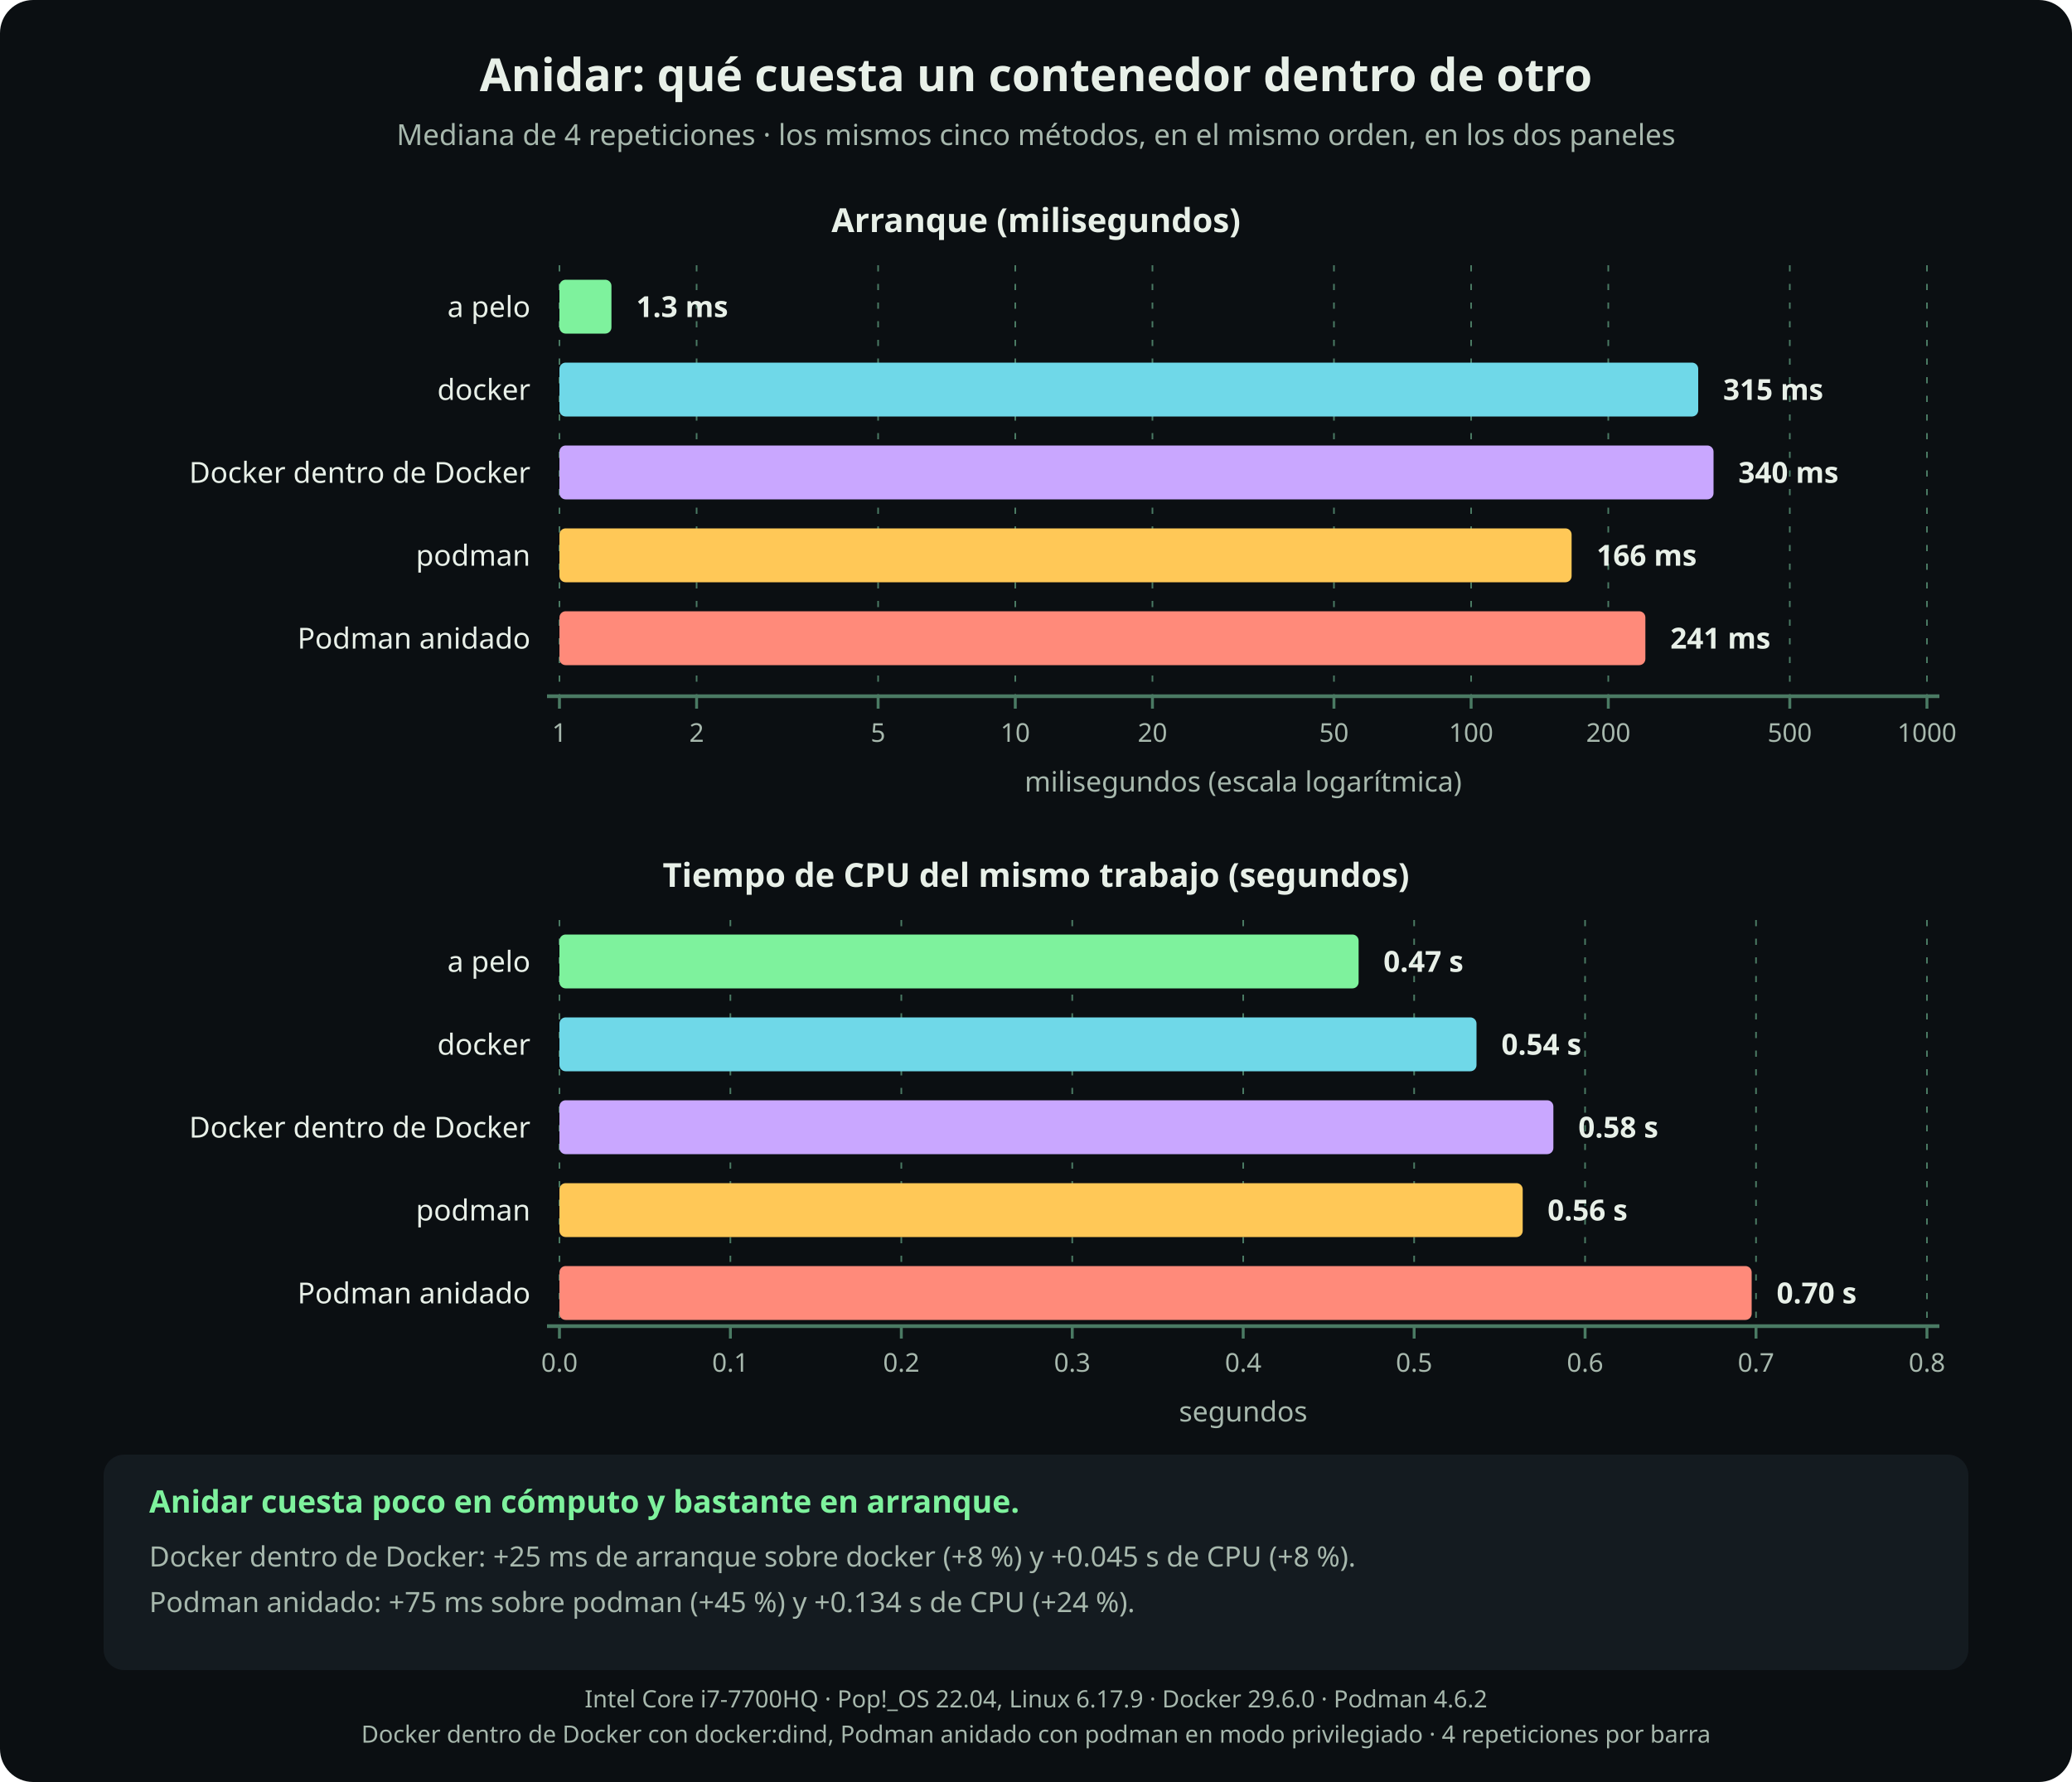
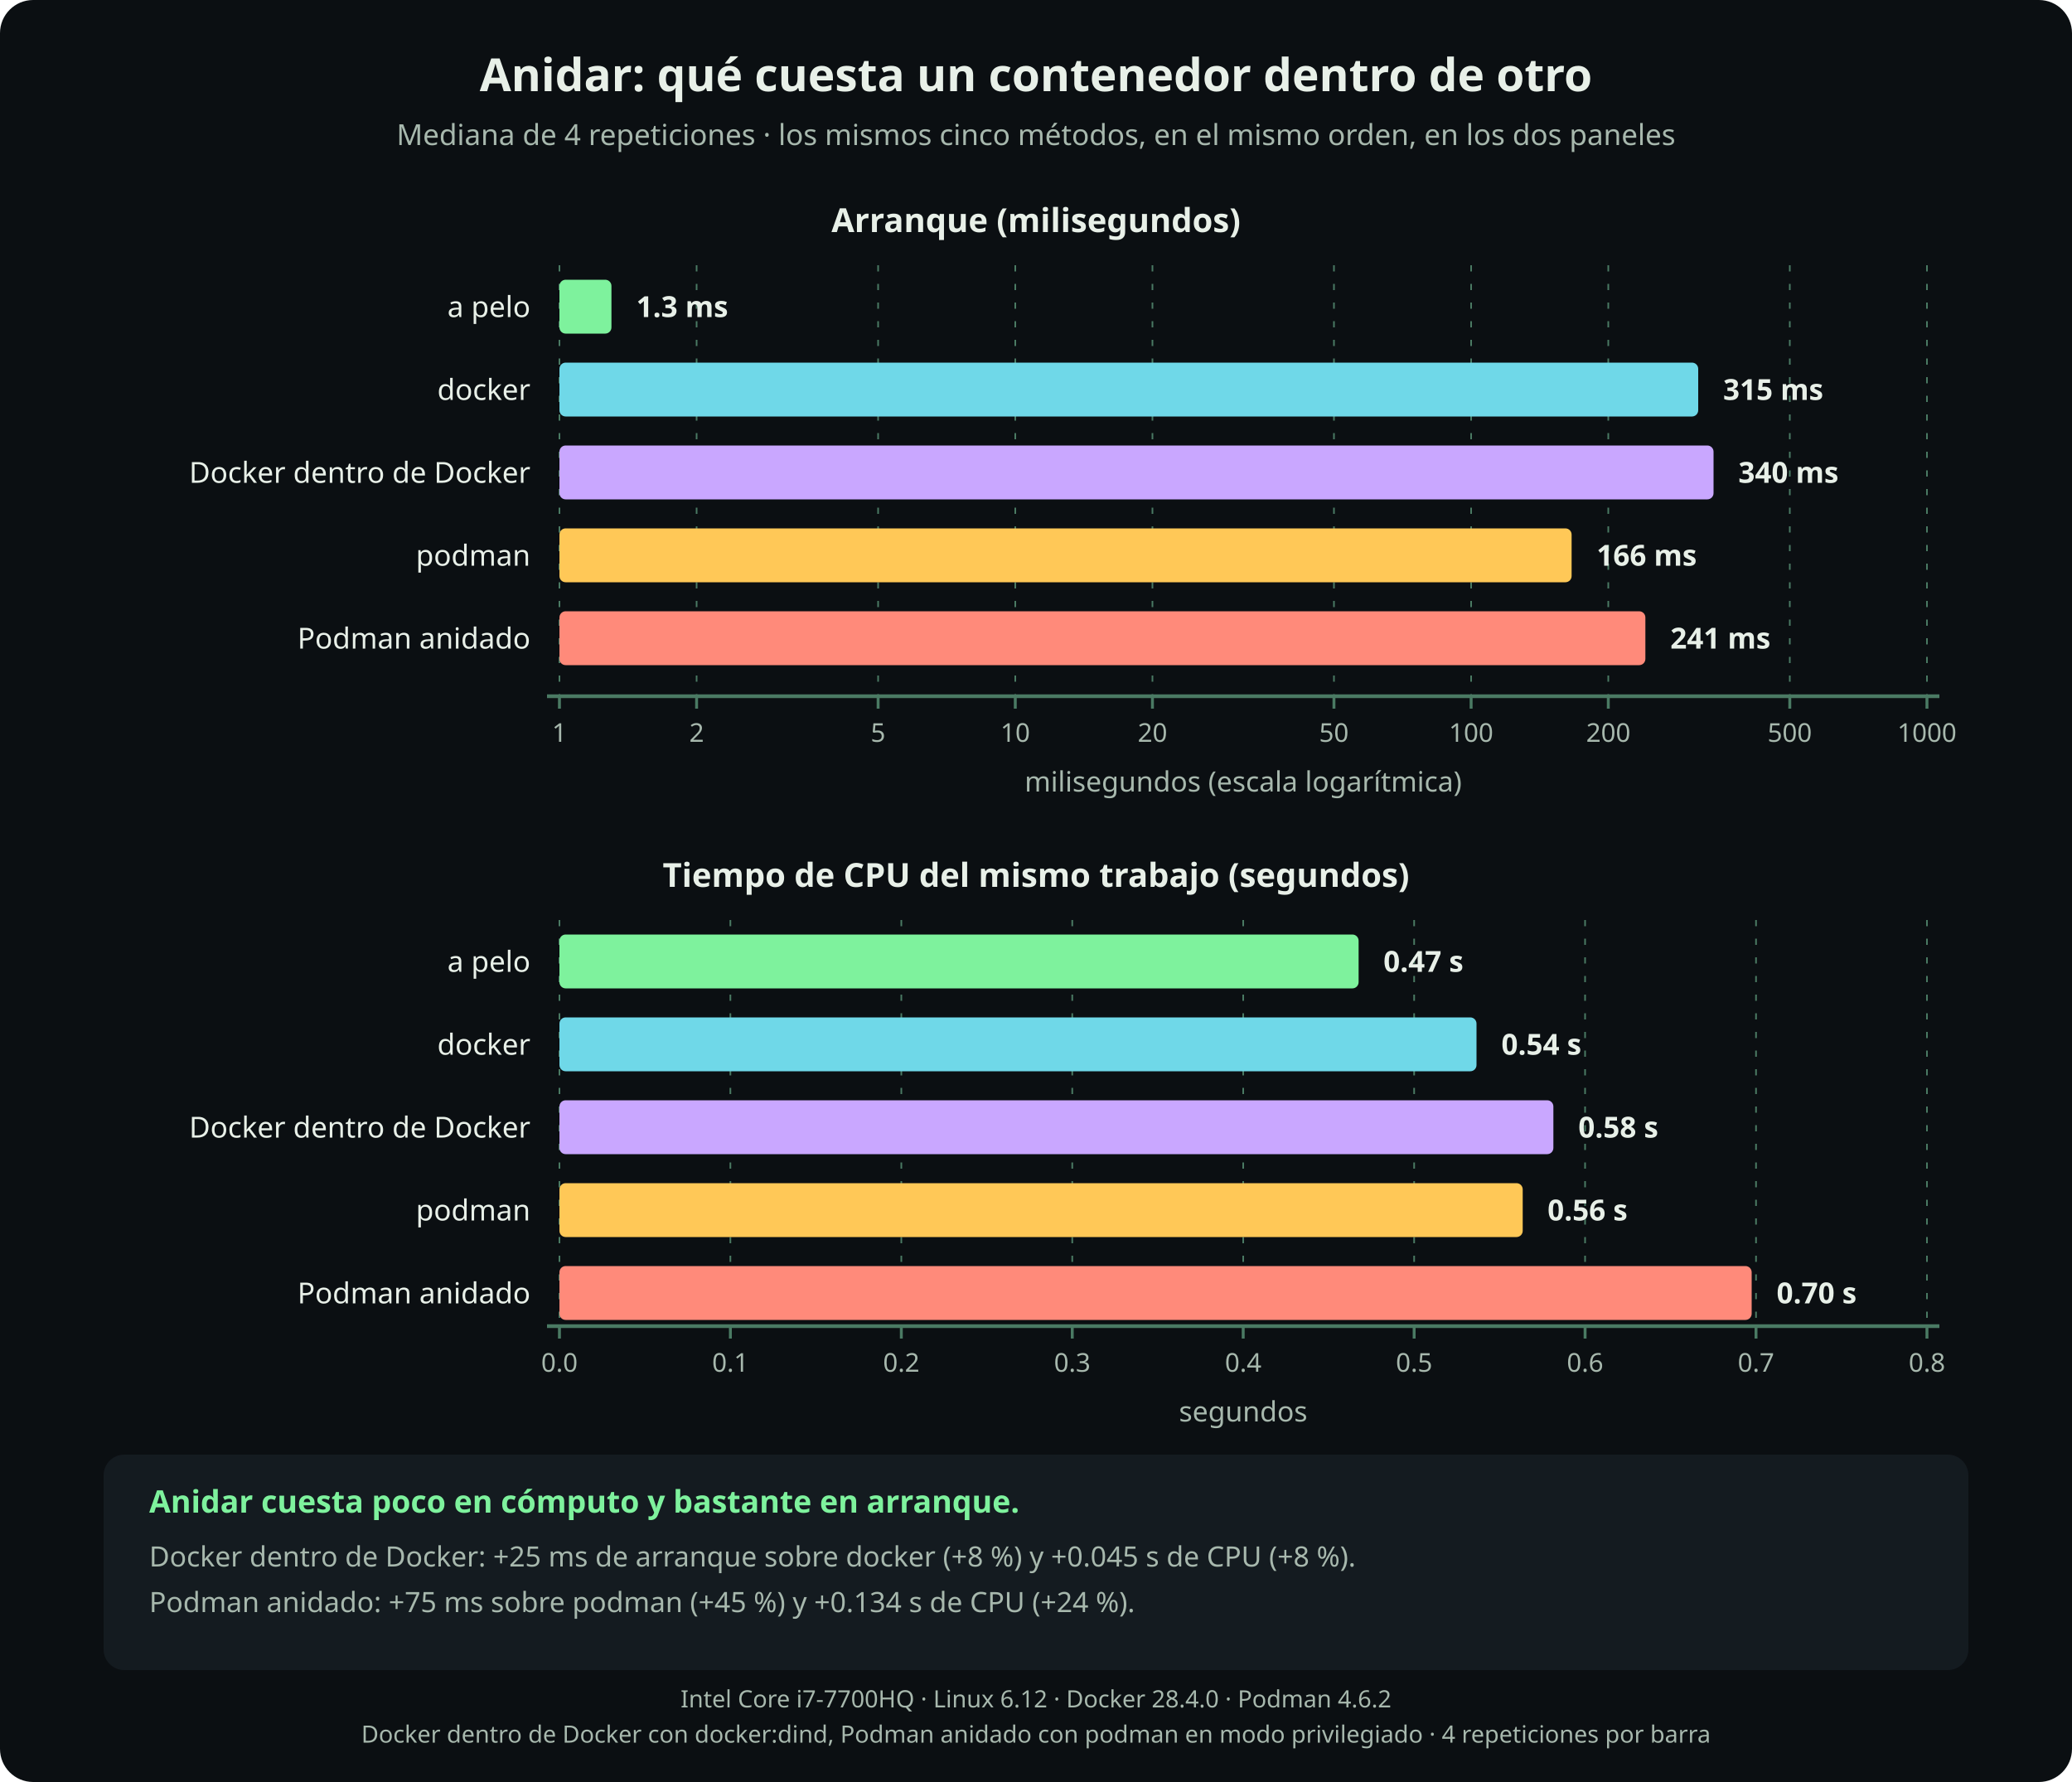
<svg xmlns="http://www.w3.org/2000/svg" width="1000" height="860" viewBox="0 0 1000 860" role="img" aria-label="Dos paneles con los mismos cinco metodos en el mismo orden: a pelo, docker, Docker dentro de Docker, podman y Podman anidado. Arriba el arranque en milisegundos, 1.3, 315, 340, 166 y 241; abajo el tiempo de CPU del mismo trabajo en segundos, 0.47, 0.54, 0.58, 0.56 y 0.70. Anidar cuesta poco en computo y bastante en arranque">
  <rect x="0" y="0" width="1000" height="860" rx="16" fill="#0b0f12" />
  <defs>
    <marker id="f4a7a63" viewBox="0 0 10 10" refX="9" refY="5" markerWidth="6" markerHeight="6" orient="auto-start-reverse">
      <path d="M 0 0 L 10 5 L 0 10 z" fill="#4a7a63" />
    </marker>
    <marker id="f7ef29d" viewBox="0 0 10 10" refX="9" refY="5" markerWidth="6" markerHeight="6" orient="auto-start-reverse">
      <path d="M 0 0 L 10 5 L 0 10 z" fill="#7ef29d" />
    </marker>
    <marker id="fffc857" viewBox="0 0 10 10" refX="9" refY="5" markerWidth="6" markerHeight="6" orient="auto-start-reverse">
      <path d="M 0 0 L 10 5 L 0 10 z" fill="#ffc857" />
    </marker>
    <marker id="f6fd8e8" viewBox="0 0 10 10" refX="9" refY="5" markerWidth="6" markerHeight="6" orient="auto-start-reverse">
      <path d="M 0 0 L 10 5 L 0 10 z" fill="#6fd8e8" />
    </marker>
    <marker id="fc9a7ff" viewBox="0 0 10 10" refX="9" refY="5" markerWidth="6" markerHeight="6" orient="auto-start-reverse">
      <path d="M 0 0 L 10 5 L 0 10 z" fill="#c9a7ff" />
    </marker>
    <marker id="fff8a7a" viewBox="0 0 10 10" refX="9" refY="5" markerWidth="6" markerHeight="6" orient="auto-start-reverse">
      <path d="M 0 0 L 10 5 L 0 10 z" fill="#ff8a7a" />
    </marker>
    <marker id="fa7b8ad" viewBox="0 0 10 10" refX="9" refY="5" markerWidth="6" markerHeight="6" orient="auto-start-reverse">
      <path d="M 0 0 L 10 5 L 0 10 z" fill="#a7b8ad" />
    </marker>
    <marker id="fe8f0e8" viewBox="0 0 10 10" refX="9" refY="5" markerWidth="6" markerHeight="6" orient="auto-start-reverse">
      <path d="M 0 0 L 10 5 L 0 10 z" fill="#e8f0e8" />
    </marker>
  </defs>
  <text x="500.0" y="44" fill="#e8f0e8" font-family="system-ui, sans-serif" font-size="22" font-weight="600" text-anchor="middle">Anidar: qué cuesta un contenedor dentro de otro</text>
  <text x="500.0" y="70" fill="#a7b8ad" font-family="system-ui, sans-serif" font-size="14" font-weight="normal" text-anchor="middle">Mediana de 4 repeticiones · los mismos cinco métodos, en el mismo orden, en los dos paneles</text>
  <text x="500.0" y="112" fill="#e8f0e8" font-family="system-ui, sans-serif" font-size="16" font-weight="600" text-anchor="middle">Arranque (milisegundos)</text>
  <line x1="270.0" y1="128.0" x2="270.0" y2="336.0" stroke="#4a7a63" stroke-width="0.8" stroke-dasharray="3 6" />
  <line x1="336.2" y1="128.0" x2="336.2" y2="336.0" stroke="#4a7a63" stroke-width="0.8" stroke-dasharray="3 6" />
  <line x1="423.8" y1="128.0" x2="423.8" y2="336.0" stroke="#4a7a63" stroke-width="0.8" stroke-dasharray="3 6" />
  <line x1="490.0" y1="128.0" x2="490.0" y2="336.0" stroke="#4a7a63" stroke-width="0.8" stroke-dasharray="3 6" />
  <line x1="556.2" y1="128.0" x2="556.2" y2="336.0" stroke="#4a7a63" stroke-width="0.8" stroke-dasharray="3 6" />
  <line x1="643.8" y1="128.0" x2="643.8" y2="336.0" stroke="#4a7a63" stroke-width="0.8" stroke-dasharray="3 6" />
  <line x1="710.0" y1="128.0" x2="710.0" y2="336.0" stroke="#4a7a63" stroke-width="0.8" stroke-dasharray="3 6" />
  <line x1="776.2" y1="128.0" x2="776.2" y2="336.0" stroke="#4a7a63" stroke-width="0.8" stroke-dasharray="3 6" />
  <line x1="863.8" y1="128.0" x2="863.8" y2="336.0" stroke="#4a7a63" stroke-width="0.8" stroke-dasharray="3 6" />
  <line x1="930.0" y1="128.0" x2="930.0" y2="336.0" stroke="#4a7a63" stroke-width="0.8" stroke-dasharray="3 6" />
  <rect x="270.0" y="135.0" width="25.1" height="26.0" rx="3" fill="#7ef29d" />
  <text x="256" y="153" fill="#e8f0e8" font-family="system-ui, sans-serif" font-size="14" font-weight="normal" text-anchor="end">a pelo</text>
  <text x="307.068" y="153" fill="#e8f0e8" font-family="system-ui, sans-serif" font-size="14" font-weight="600" text-anchor="start">1.3 ms</text>
  <rect x="270.0" y="175.0" width="549.6" height="26.0" rx="3" fill="#6fd8e8" />
  <text x="256" y="193" fill="#e8f0e8" font-family="system-ui, sans-serif" font-size="14" font-weight="normal" text-anchor="end">docker</text>
  <text x="831.613" y="193" fill="#e8f0e8" font-family="system-ui, sans-serif" font-size="14" font-weight="600" text-anchor="start">315 ms</text>
  <rect x="270.0" y="215.0" width="557.0" height="26.0" rx="3" fill="#c9a7ff" />
  <text x="256" y="233" fill="#e8f0e8" font-family="system-ui, sans-serif" font-size="14" font-weight="normal" text-anchor="end">Docker dentro de Docker</text>
  <text x="838.968" y="233" fill="#e8f0e8" font-family="system-ui, sans-serif" font-size="14" font-weight="600" text-anchor="start">340 ms</text>
  <rect x="270.0" y="255.0" width="488.5" height="26.0" rx="3" fill="#ffc857" />
  <text x="256" y="273" fill="#e8f0e8" font-family="system-ui, sans-serif" font-size="14" font-weight="normal" text-anchor="end">podman</text>
  <text x="770.539" y="273" fill="#e8f0e8" font-family="system-ui, sans-serif" font-size="14" font-weight="600" text-anchor="start">166 ms</text>
  <rect x="270.0" y="295.0" width="524.1" height="26.0" rx="3" fill="#ff8a7a" />
  <text x="256" y="313" fill="#e8f0e8" font-family="system-ui, sans-serif" font-size="14" font-weight="normal" text-anchor="end">Podman anidado</text>
  <text x="806.123" y="313" fill="#e8f0e8" font-family="system-ui, sans-serif" font-size="14" font-weight="600" text-anchor="start">241 ms</text>
  <line x1="264.0" y1="336.0" x2="936.0" y2="336.0" stroke="#4a7a63" stroke-width="1.8" />
  <line x1="270.0" y1="336.0" x2="270.0" y2="342.0" stroke="#4a7a63" stroke-width="1.4" />
  <text x="270.0" y="358" fill="#a7b8ad" font-family="system-ui, sans-serif" font-size="12.5" font-weight="normal" text-anchor="middle">1</text>
  <line x1="336.2" y1="336.0" x2="336.2" y2="342.0" stroke="#4a7a63" stroke-width="1.4" />
  <text x="336.227" y="358" fill="#a7b8ad" font-family="system-ui, sans-serif" font-size="12.5" font-weight="normal" text-anchor="middle">2</text>
  <line x1="423.8" y1="336.0" x2="423.8" y2="342.0" stroke="#4a7a63" stroke-width="1.4" />
  <text x="423.773" y="358" fill="#a7b8ad" font-family="system-ui, sans-serif" font-size="12.5" font-weight="normal" text-anchor="middle">5</text>
  <line x1="490.0" y1="336.0" x2="490.0" y2="342.0" stroke="#4a7a63" stroke-width="1.4" />
  <text x="490.0" y="358" fill="#a7b8ad" font-family="system-ui, sans-serif" font-size="12.5" font-weight="normal" text-anchor="middle">10</text>
  <line x1="556.2" y1="336.0" x2="556.2" y2="342.0" stroke="#4a7a63" stroke-width="1.4" />
  <text x="556.227" y="358" fill="#a7b8ad" font-family="system-ui, sans-serif" font-size="12.5" font-weight="normal" text-anchor="middle">20</text>
  <line x1="643.8" y1="336.0" x2="643.8" y2="342.0" stroke="#4a7a63" stroke-width="1.4" />
  <text x="643.773" y="358" fill="#a7b8ad" font-family="system-ui, sans-serif" font-size="12.5" font-weight="normal" text-anchor="middle">50</text>
  <line x1="710.0" y1="336.0" x2="710.0" y2="342.0" stroke="#4a7a63" stroke-width="1.4" />
  <text x="710.0" y="358" fill="#a7b8ad" font-family="system-ui, sans-serif" font-size="12.5" font-weight="normal" text-anchor="middle">100</text>
  <line x1="776.2" y1="336.0" x2="776.2" y2="342.0" stroke="#4a7a63" stroke-width="1.4" />
  <text x="776.227" y="358" fill="#a7b8ad" font-family="system-ui, sans-serif" font-size="12.5" font-weight="normal" text-anchor="middle">200</text>
  <line x1="863.8" y1="336.0" x2="863.8" y2="342.0" stroke="#4a7a63" stroke-width="1.4" />
  <text x="863.773" y="358" fill="#a7b8ad" font-family="system-ui, sans-serif" font-size="12.5" font-weight="normal" text-anchor="middle">500</text>
  <line x1="930.0" y1="336.0" x2="930.0" y2="342.0" stroke="#4a7a63" stroke-width="1.4" />
  <text x="930.0" y="358" fill="#a7b8ad" font-family="system-ui, sans-serif" font-size="12.5" font-weight="normal" text-anchor="middle">1000</text>
  <text x="600.0" y="382" fill="#a7b8ad" font-family="system-ui, sans-serif" font-size="13.5" font-weight="normal" text-anchor="middle">milisegundos (escala logarítmica)</text>
  <text x="500.0" y="428" fill="#e8f0e8" font-family="system-ui, sans-serif" font-size="16" font-weight="600" text-anchor="middle">Tiempo de CPU del mismo trabajo (segundos)</text>
  <line x1="270.0" y1="444.0" x2="270.0" y2="640.0" stroke="#4a7a63" stroke-width="0.8" stroke-dasharray="3 6" />
  <line x1="352.5" y1="444.0" x2="352.5" y2="640.0" stroke="#4a7a63" stroke-width="0.8" stroke-dasharray="3 6" />
  <line x1="435.0" y1="444.0" x2="435.0" y2="640.0" stroke="#4a7a63" stroke-width="0.8" stroke-dasharray="3 6" />
  <line x1="517.5" y1="444.0" x2="517.5" y2="640.0" stroke="#4a7a63" stroke-width="0.8" stroke-dasharray="3 6" />
  <line x1="600.0" y1="444.0" x2="600.0" y2="640.0" stroke="#4a7a63" stroke-width="0.8" stroke-dasharray="3 6" />
  <line x1="682.5" y1="444.0" x2="682.5" y2="640.0" stroke="#4a7a63" stroke-width="0.8" stroke-dasharray="3 6" />
  <line x1="765.0" y1="444.0" x2="765.0" y2="640.0" stroke="#4a7a63" stroke-width="0.8" stroke-dasharray="3 6" />
  <line x1="847.5" y1="444.0" x2="847.5" y2="640.0" stroke="#4a7a63" stroke-width="0.8" stroke-dasharray="3 6" />
  <line x1="930.0" y1="444.0" x2="930.0" y2="640.0" stroke="#4a7a63" stroke-width="0.8" stroke-dasharray="3 6" />
  <rect x="270.0" y="451.0" width="385.7" height="26.0" rx="3" fill="#7ef29d" />
  <text x="256" y="469" fill="#e8f0e8" font-family="system-ui, sans-serif" font-size="14" font-weight="normal" text-anchor="end">a pelo</text>
  <text x="667.688" y="469" fill="#e8f0e8" font-family="system-ui, sans-serif" font-size="14" font-weight="600" text-anchor="start">0.47 s</text>
  <rect x="270.0" y="491.0" width="442.6" height="26.0" rx="3" fill="#6fd8e8" />
  <text x="256" y="509" fill="#e8f0e8" font-family="system-ui, sans-serif" font-size="14" font-weight="normal" text-anchor="end">docker</text>
  <text x="724.612" y="509" fill="#e8f0e8" font-family="system-ui, sans-serif" font-size="14" font-weight="600" text-anchor="start">0.54 s</text>
  <rect x="270.0" y="531.0" width="479.7" height="26.0" rx="3" fill="#c9a7ff" />
  <text x="256" y="549" fill="#e8f0e8" font-family="system-ui, sans-serif" font-size="14" font-weight="normal" text-anchor="end">Docker dentro de Docker</text>
  <text x="761.737" y="549" fill="#e8f0e8" font-family="system-ui, sans-serif" font-size="14" font-weight="600" text-anchor="start">0.58 s</text>
  <rect x="270.0" y="571.0" width="464.9" height="26.0" rx="3" fill="#ffc857" />
  <text x="256" y="589" fill="#e8f0e8" font-family="system-ui, sans-serif" font-size="14" font-weight="normal" text-anchor="end">podman</text>
  <text x="746.887" y="589" fill="#e8f0e8" font-family="system-ui, sans-serif" font-size="14" font-weight="600" text-anchor="start">0.56 s</text>
  <rect x="270.0" y="611.0" width="575.4" height="26.0" rx="3" fill="#ff8a7a" />
  <text x="256" y="629" fill="#e8f0e8" font-family="system-ui, sans-serif" font-size="14" font-weight="normal" text-anchor="end">Podman anidado</text>
  <text x="857.438" y="629" fill="#e8f0e8" font-family="system-ui, sans-serif" font-size="14" font-weight="600" text-anchor="start">0.70 s</text>
  <line x1="264.0" y1="640.0" x2="936.0" y2="640.0" stroke="#4a7a63" stroke-width="1.8" />
  <line x1="270.0" y1="640.0" x2="270.0" y2="646.0" stroke="#4a7a63" stroke-width="1.4" />
  <text x="270.0" y="662" fill="#a7b8ad" font-family="system-ui, sans-serif" font-size="12.5" font-weight="normal" text-anchor="middle">0.0</text>
  <line x1="352.5" y1="640.0" x2="352.5" y2="646.0" stroke="#4a7a63" stroke-width="1.4" />
  <text x="352.5" y="662" fill="#a7b8ad" font-family="system-ui, sans-serif" font-size="12.5" font-weight="normal" text-anchor="middle">0.1</text>
  <line x1="435.0" y1="640.0" x2="435.0" y2="646.0" stroke="#4a7a63" stroke-width="1.4" />
  <text x="435.0" y="662" fill="#a7b8ad" font-family="system-ui, sans-serif" font-size="12.5" font-weight="normal" text-anchor="middle">0.2</text>
  <line x1="517.5" y1="640.0" x2="517.5" y2="646.0" stroke="#4a7a63" stroke-width="1.4" />
  <text x="517.5" y="662" fill="#a7b8ad" font-family="system-ui, sans-serif" font-size="12.5" font-weight="normal" text-anchor="middle">0.3</text>
  <line x1="600.0" y1="640.0" x2="600.0" y2="646.0" stroke="#4a7a63" stroke-width="1.4" />
  <text x="600.0" y="662" fill="#a7b8ad" font-family="system-ui, sans-serif" font-size="12.5" font-weight="normal" text-anchor="middle">0.4</text>
  <line x1="682.5" y1="640.0" x2="682.5" y2="646.0" stroke="#4a7a63" stroke-width="1.4" />
  <text x="682.5" y="662" fill="#a7b8ad" font-family="system-ui, sans-serif" font-size="12.5" font-weight="normal" text-anchor="middle">0.5</text>
  <line x1="765.0" y1="640.0" x2="765.0" y2="646.0" stroke="#4a7a63" stroke-width="1.4" />
  <text x="765.0" y="662" fill="#a7b8ad" font-family="system-ui, sans-serif" font-size="12.5" font-weight="normal" text-anchor="middle">0.6</text>
  <line x1="847.5" y1="640.0" x2="847.5" y2="646.0" stroke="#4a7a63" stroke-width="1.4" />
  <text x="847.5" y="662" fill="#a7b8ad" font-family="system-ui, sans-serif" font-size="12.5" font-weight="normal" text-anchor="middle">0.7</text>
  <line x1="930.0" y1="640.0" x2="930.0" y2="646.0" stroke="#4a7a63" stroke-width="1.4" />
  <text x="930.0" y="662" fill="#a7b8ad" font-family="system-ui, sans-serif" font-size="12.5" font-weight="normal" text-anchor="middle">0.8</text>
  <text x="600.0" y="686" fill="#a7b8ad" font-family="system-ui, sans-serif" font-size="13.5" font-weight="normal" text-anchor="middle">segundos</text>
  <rect x="50.0" y="702.0" width="900.0" height="104.0" rx="10" fill="#141b20" />
  <text x="72" y="730" fill="#7ef29d" font-family="system-ui, sans-serif" font-size="15" font-weight="600" text-anchor="start">Anidar cuesta poco en cómputo y bastante en arranque.</text>
  <text x="72" y="756" fill="#a7b8ad" font-family="system-ui, sans-serif" font-size="13.5" font-weight="normal" text-anchor="start">Docker dentro de Docker: +25 ms de arranque sobre docker (+8 %) y +0.045 s de CPU (+8 %).</text>
  <text x="72" y="778" fill="#a7b8ad" font-family="system-ui, sans-serif" font-size="13.5" font-weight="normal" text-anchor="start">Podman anidado: +75 ms sobre podman (+45 %) y +0.134 s de CPU (+24 %).</text>
-   <text x="500.0" y="824" fill="#a7b8ad" font-family="system-ui, sans-serif" font-size="11.5" font-weight="normal" text-anchor="middle">Intel Core i7-7700HQ · Pop!_OS 22.04, Linux 6.17.9 · Docker 29.6.0 · Podman 4.6.2</text>
+   <text x="500.0" y="824" fill="#a7b8ad" font-family="system-ui, sans-serif" font-size="11.5" font-weight="normal" text-anchor="middle">Intel Core i7-7700HQ · Linux 6.12 · Docker 28.4.0 · Podman 4.6.2</text>
  <text x="500.0" y="841" fill="#a7b8ad" font-family="system-ui, sans-serif" font-size="11.5" font-weight="normal" text-anchor="middle">Docker dentro de Docker con docker:dind, Podman anidado con podman en modo privilegiado · 4 repeticiones por barra</text>
</svg>
